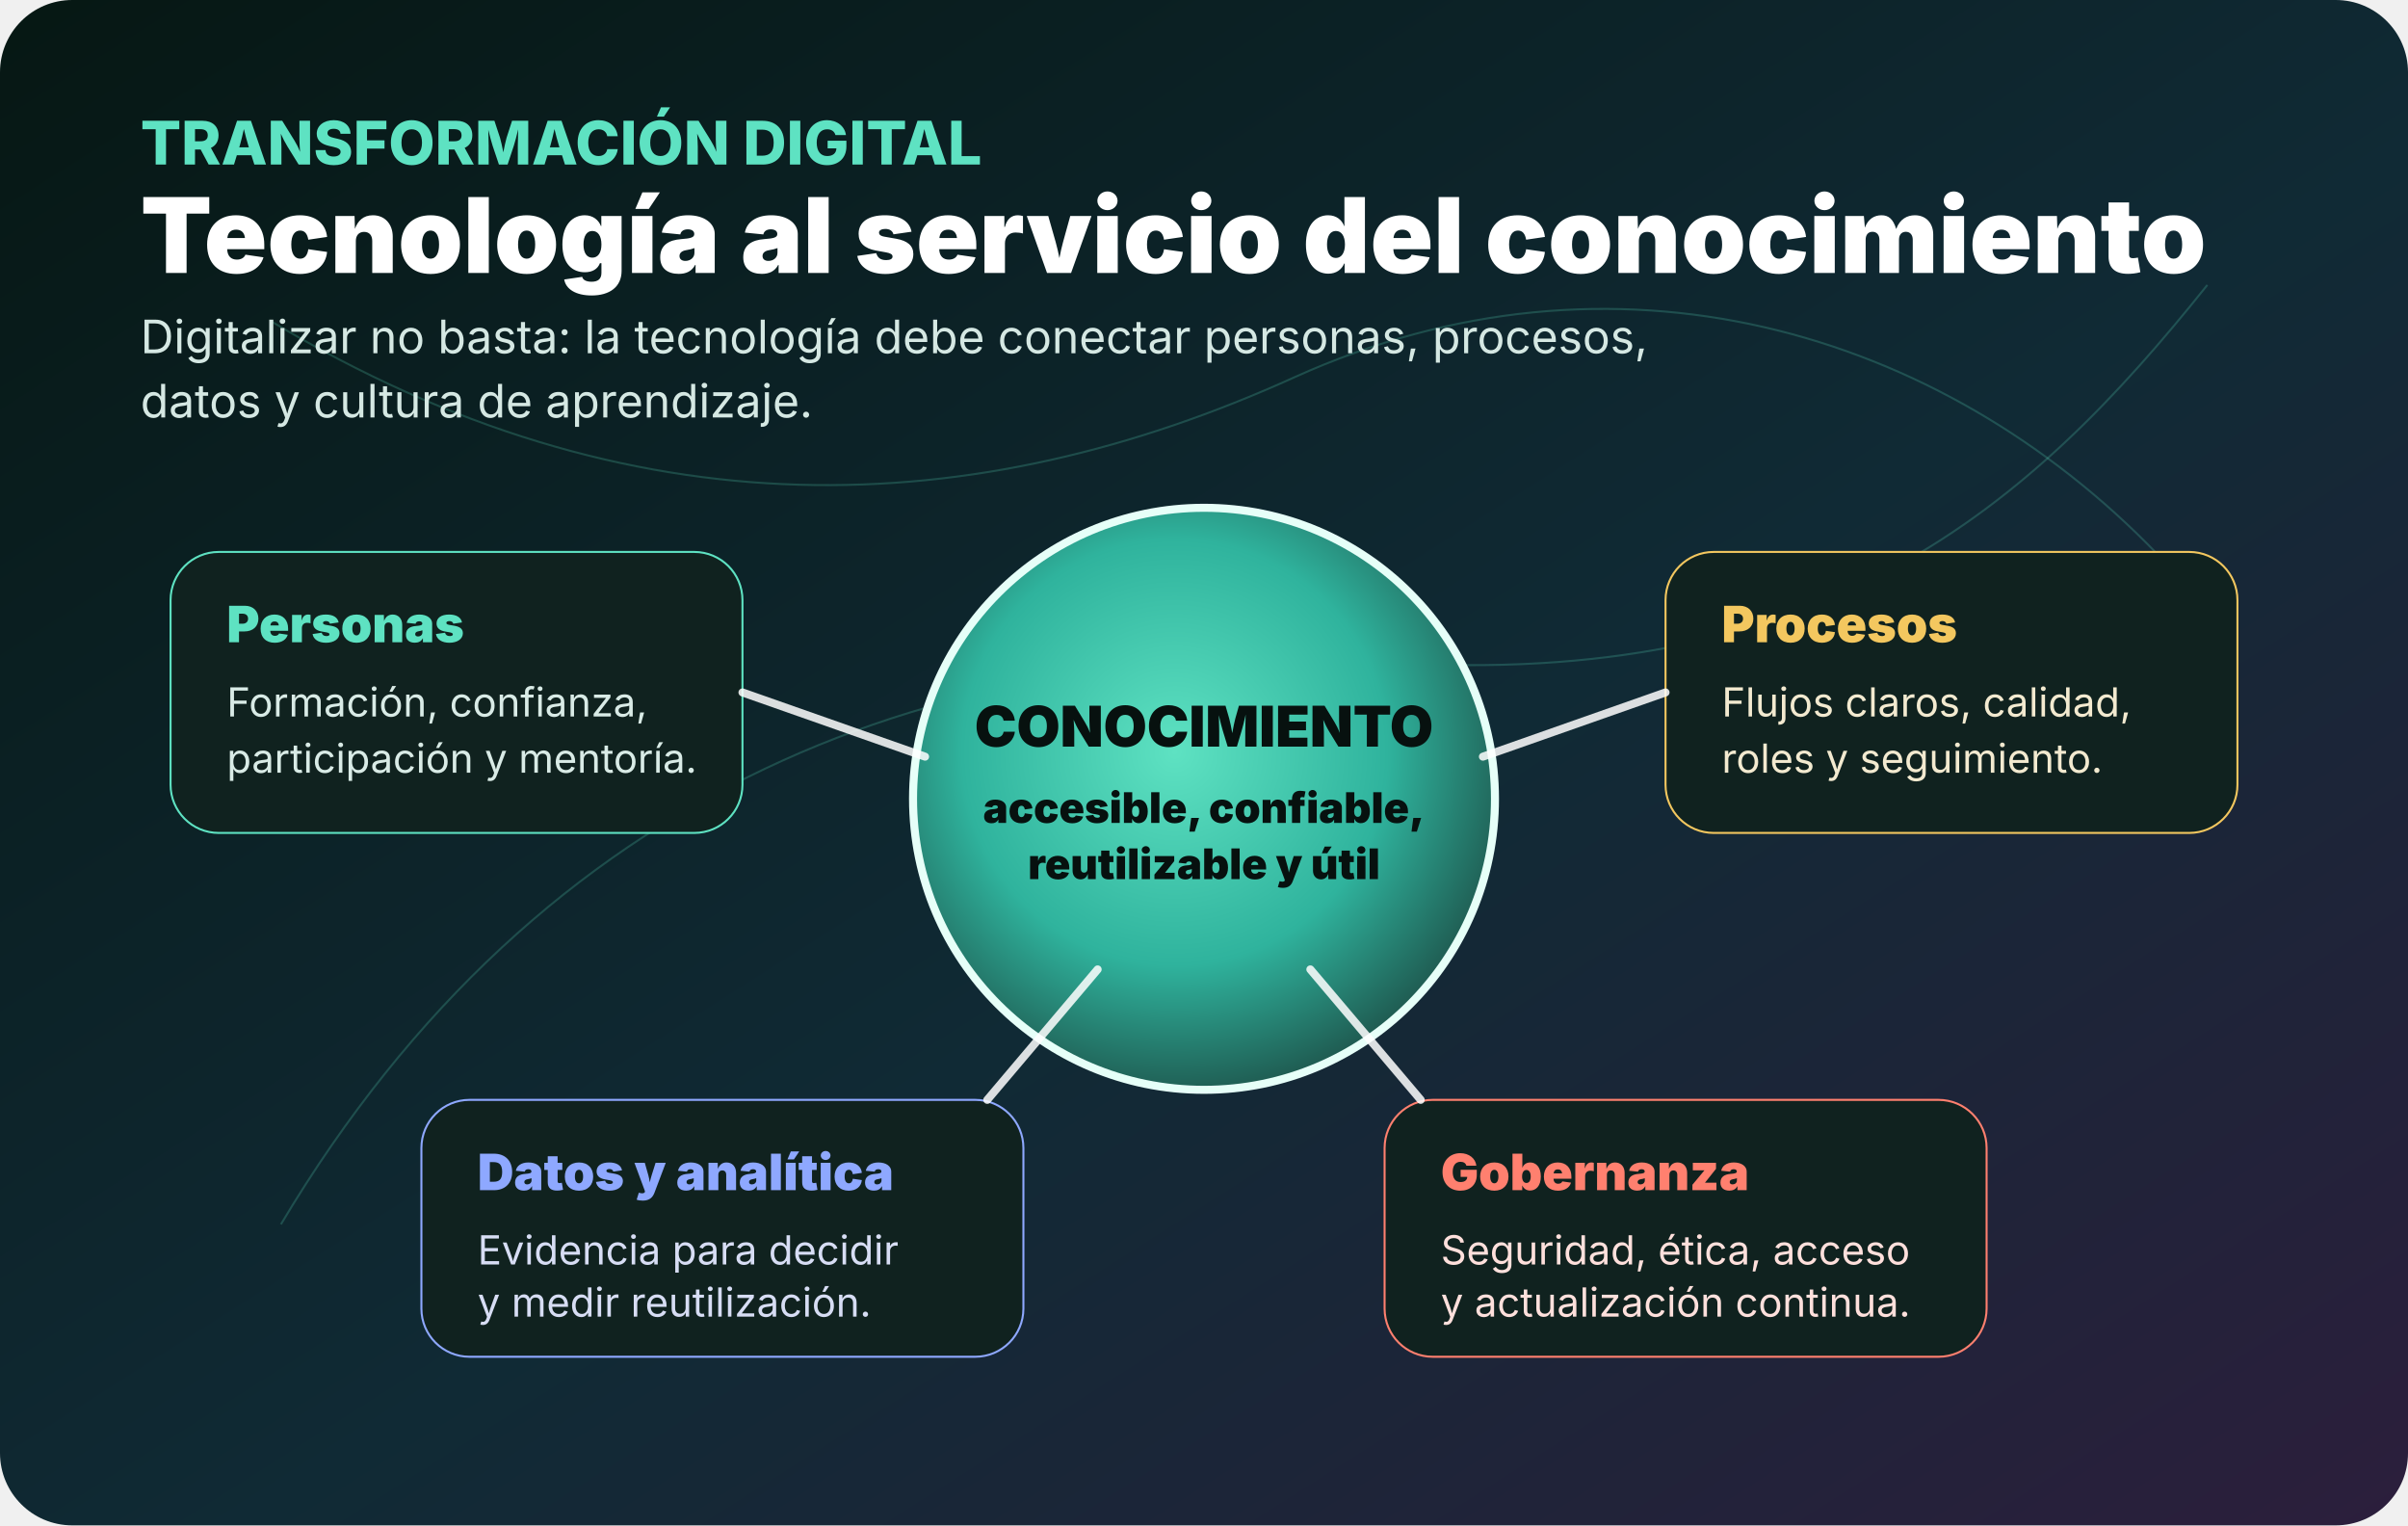
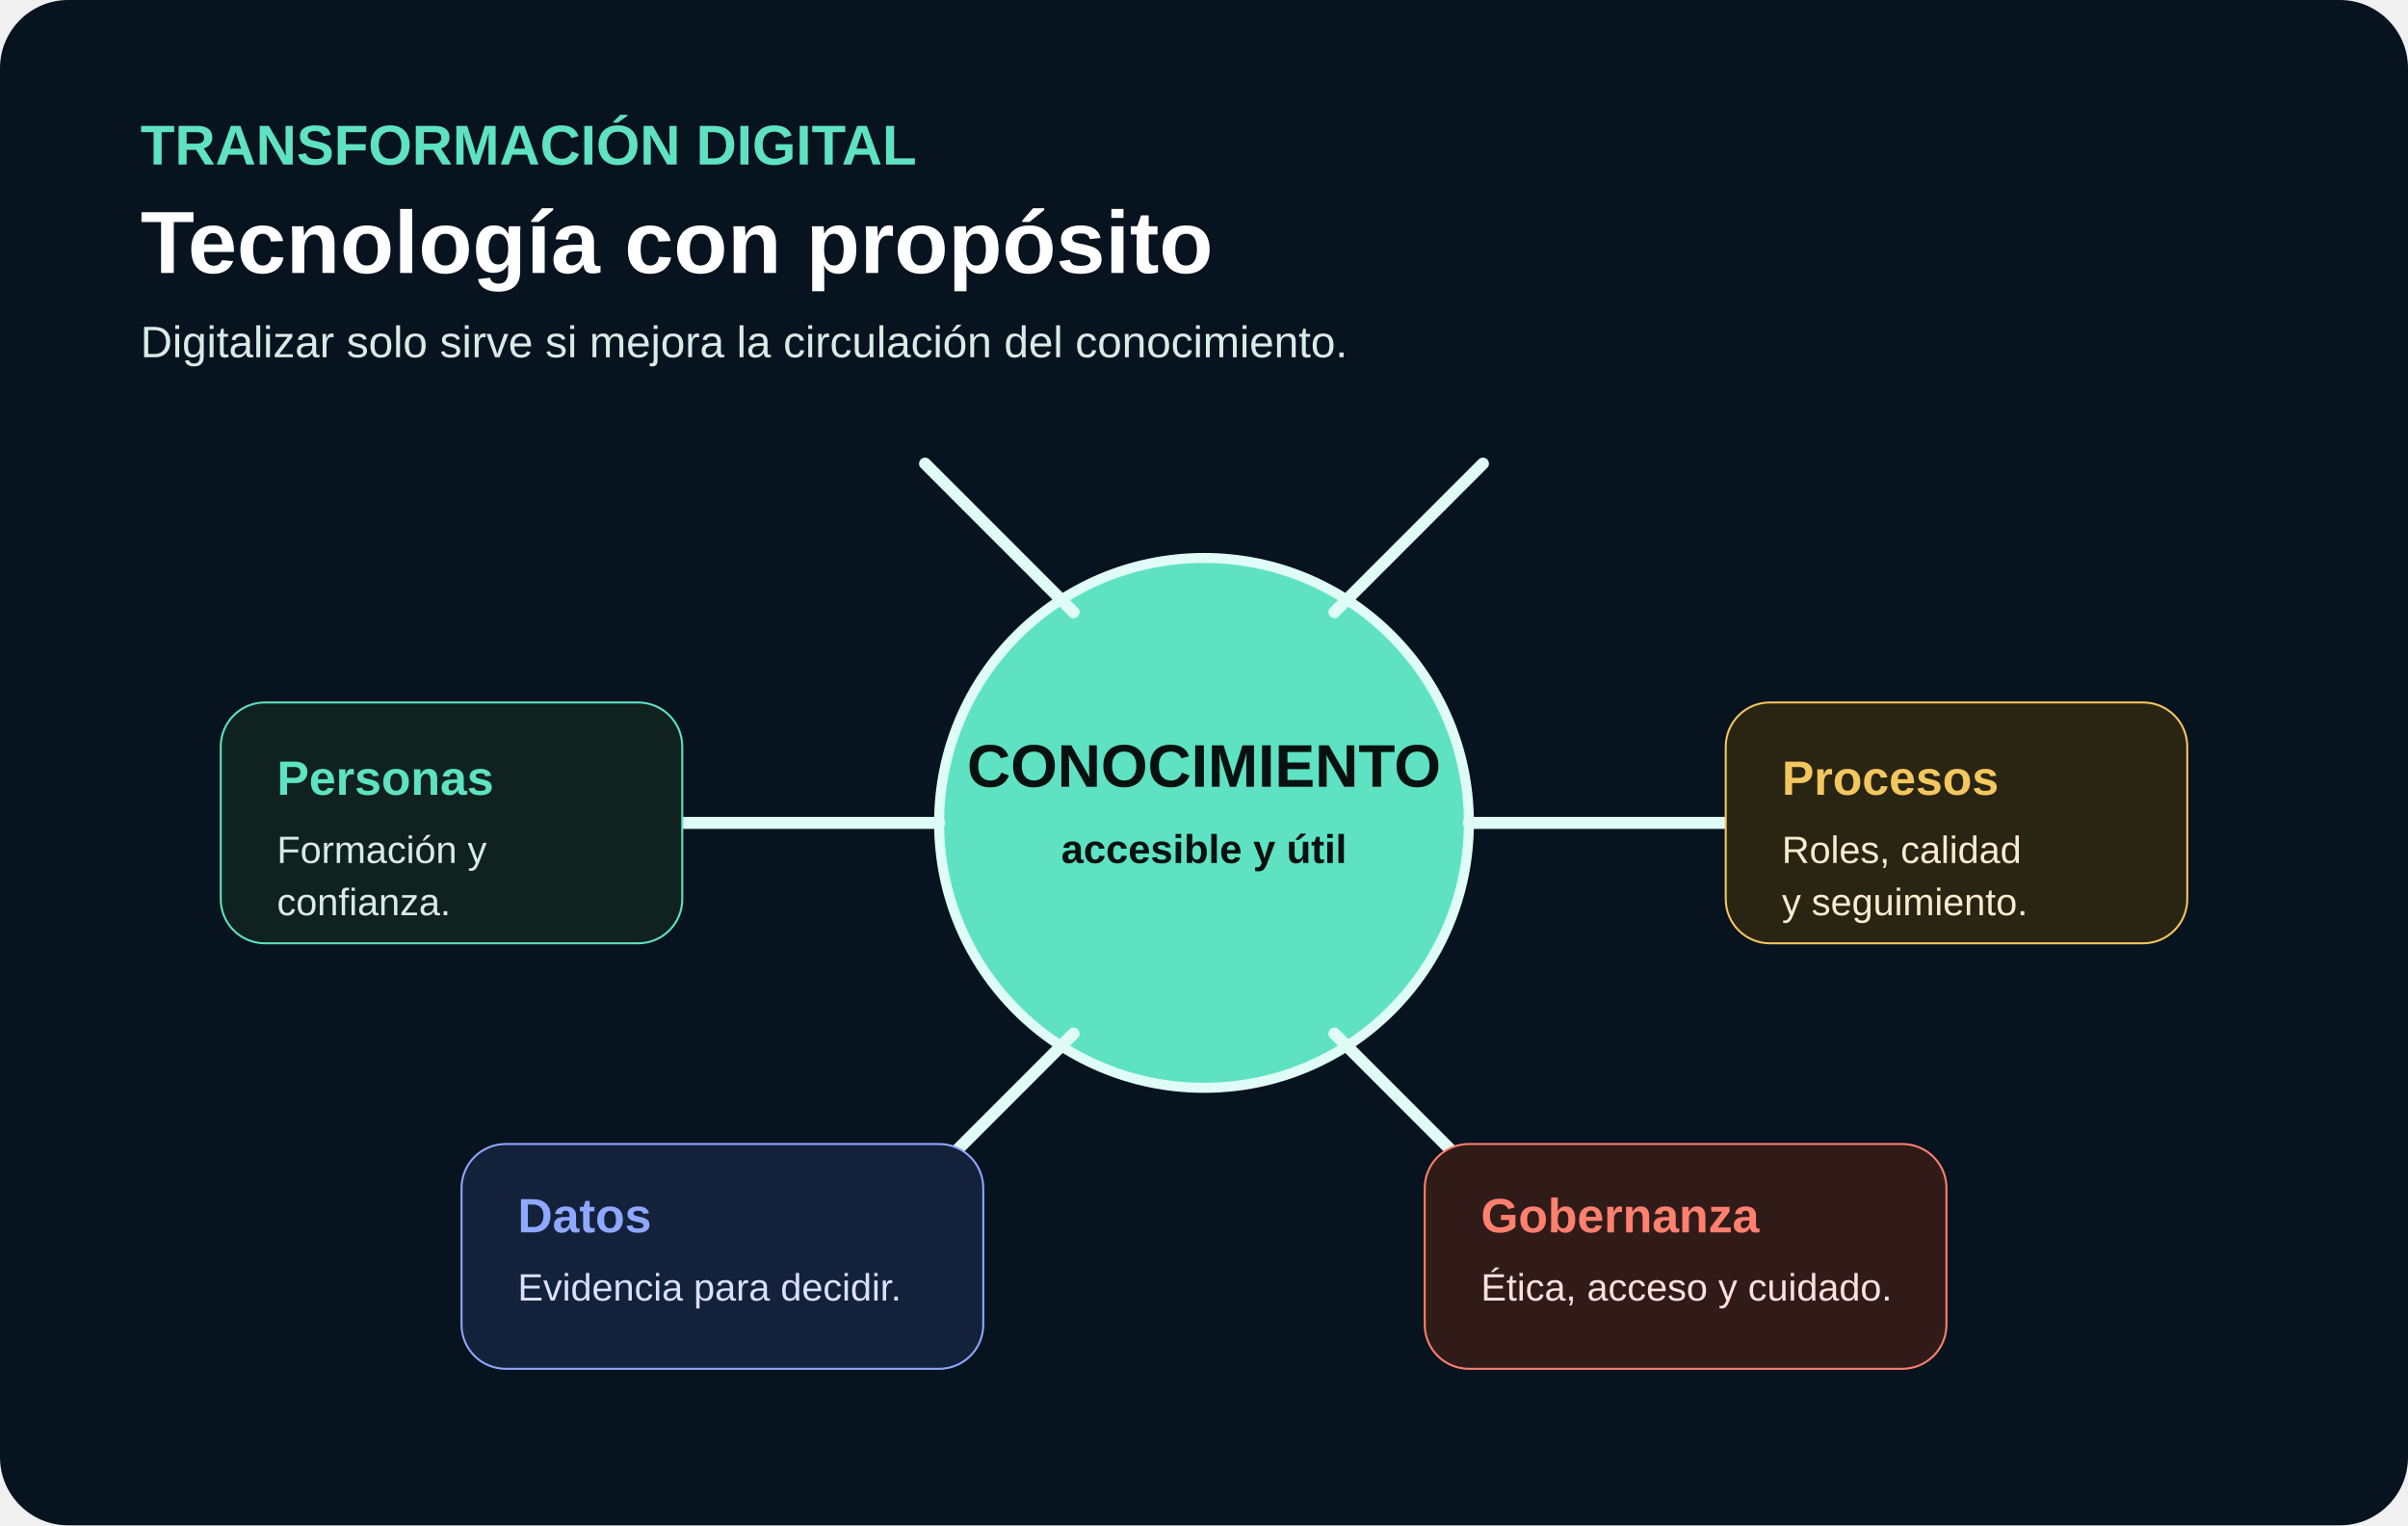
<svg xmlns="http://www.w3.org/2000/svg" viewBox="0 0 1200 760" role="img" aria-labelledby="title desc">
-   <defs>
-     <linearGradient id="bg" x1="0" y1="0" x2="1" y2="1">
-       <stop offset="0" stop-color="#061713" />
-       <stop offset=".55" stop-color="#102a35" />
-       <stop offset="1" stop-color="#2c1e3c" />
-     </linearGradient>
-     <radialGradient id="core" cx=".45" cy=".42" r=".7">
-       <stop offset="0" stop-color="#5ee2c2" />
-       <stop offset=".52" stop-color="#2fb39d" />
-       <stop offset="1" stop-color="#17302c" />
-     </radialGradient>
-   </defs>
-   <rect width="1200" height="760" rx="36" fill="url(#bg)" />
-   <g fill="none" stroke="#5ee2c2" stroke-opacity=".22">
-     <path d="M140 610C270 392 470 316 690 330s322-78 410-188" />
-     <path d="M135 160C315 268 486 260 645 188s322-24 430 88" />
-   </g>
-   <text x="70" y="82" fill="#5ee2c2" font-family="Inter,Segoe UI,sans-serif" font-size="30" font-weight="800">TRANSFORMACIÓN DIGITAL</text>
-   <text x="70" y="136" fill="#fff" font-family="Inter,Segoe UI,sans-serif" font-size="52" font-weight="900">Tecnología al servicio del conocimiento</text>
-   <text x="70" y="176" fill="#d5e8e3" font-family="Inter,Segoe UI,sans-serif" font-size="23">Digitalizar no basta: la tecnología debe conectar personas, procesos,</text>
-   <text x="70" y="208" fill="#d5e8e3" font-family="Inter,Segoe UI,sans-serif" font-size="23">datos y cultura de aprendizaje.</text>
-   <circle cx="600" cy="398" r="145" fill="url(#core)" stroke="#e6fff8" stroke-width="4" />
-   <text x="600" y="372" text-anchor="middle" fill="#07110f" font-family="Inter,Segoe UI,sans-serif" font-size="28" font-weight="950">CONOCIMIENTO</text>
-   <text x="600" y="410" text-anchor="middle" fill="#07110f" font-family="Inter,Segoe UI,sans-serif" font-size="21" font-weight="850">accesible, confiable,</text>
-   <text x="600" y="438" text-anchor="middle" fill="#07110f" font-family="Inter,Segoe UI,sans-serif" font-size="21" font-weight="850">reutilizable y útil</text>
-   <g font-family="Inter,Segoe UI,sans-serif">
-     <g transform="translate(85 275)">
-       <rect width="285" height="140" rx="24" fill="#10221f" stroke="#5ee2c2" />
-       <text x="28" y="45" fill="#5ee2c2" font-size="25" font-weight="900">Personas</text>
-       <text x="28" y="82" fill="#d9ebe6" font-size="20">Formación, confianza,</text>
-       <text x="28" y="110" fill="#d9ebe6" font-size="20">participación y mentoría.</text>
+   <rect width="1200" height="760" rx="34" fill="#07131f" />
+   <text x="70" y="82" fill="#5ee2c2" font-family="Arial,Segoe UI,sans-serif" font-size="28" font-weight="800">TRANSFORMACIÓN DIGITAL</text>
+   <text x="70" y="136" fill="#ffffff" font-family="Arial,Segoe UI,sans-serif" font-size="44" font-weight="900">Tecnología con propósito</text>
+   <text x="70" y="178" fill="#d9ebe6" font-family="Arial,Segoe UI,sans-serif" font-size="22">Digitalizar solo sirve si mejora la circulación del conocimiento.</text>
+   <g font-family="Arial,Segoe UI,sans-serif">
+     <circle cx="600" cy="410" r="132" fill="#5ee2c2" stroke="#dffcf7" stroke-width="5" />
+     <text x="600" y="392" fill="#07110f" text-anchor="middle" font-size="30" font-weight="900">CONOCIMIENTO</text>
+     <text x="600" y="430" fill="#07110f" text-anchor="middle" font-size="20" font-weight="800">accesible y útil</text>
+     <g stroke="#dffcf7" stroke-width="6" stroke-linecap="round">
+       <path d="M468 410H340M732 410h128M535 305l-74-74M665 305l74-74M535 515l-74 74M665 515l74 74" />
    </g>
-     <g transform="translate(830 275)">
-       <rect width="285" height="140" rx="24" fill="#10221f" stroke="#f3c75f" />
-       <text x="28" y="45" fill="#f3c75f" font-size="25" font-weight="900">Procesos</text>
-       <text x="28" y="82" fill="#f3ead0" font-size="20">Flujos claros, calidad,</text>
-       <text x="28" y="110" fill="#f3ead0" font-size="20">roles y seguimiento.</text>
+     <g transform="translate(110 350)">
+       <rect width="230" height="120" rx="22" fill="#10221f" stroke="#5ee2c2" />
+       <text x="28" y="46" fill="#5ee2c2" font-size="24" font-weight="900">Personas</text>
+       <text x="28" y="80" fill="#d9ebe6" font-size="19">Formación y</text>
+       <text x="28" y="106" fill="#d9ebe6" font-size="19">confianza.</text>
    </g>
-     <g transform="translate(210 548)">
-       <rect width="300" height="128" rx="24" fill="#10221f" stroke="#8ea8ff" />
-       <text x="28" y="45" fill="#8ea8ff" font-size="25" font-weight="900">Datos y analítica</text>
-       <text x="28" y="82" fill="#d7ddf4" font-size="20">Evidencia para decidir</text>
-       <text x="28" y="108" fill="#d7ddf4" font-size="20">y medir reutilización.</text>
+     <g transform="translate(860 350)">
+       <rect width="230" height="120" rx="22" fill="#2a2412" stroke="#f3c75f" />
+       <text x="28" y="46" fill="#f3c75f" font-size="24" font-weight="900">Procesos</text>
+       <text x="28" y="80" fill="#f8ecd0" font-size="19">Roles, calidad</text>
+       <text x="28" y="106" fill="#f8ecd0" font-size="19">y seguimiento.</text>
    </g>
-     <g transform="translate(690 548)">
-       <rect width="300" height="128" rx="24" fill="#10221f" stroke="#ff806f" />
-       <text x="28" y="45" fill="#ff806f" font-size="25" font-weight="900">Gobernanza</text>
-       <text x="28" y="82" fill="#ffe0dc" font-size="20">Seguridad, ética, acceso</text>
-       <text x="28" y="108" fill="#ffe0dc" font-size="20">y actualización continua.</text>
+     <g transform="translate(230 570)">
+       <rect width="260" height="112" rx="22" fill="#13213b" stroke="#8ea8ff" />
+       <text x="28" y="44" fill="#8ea8ff" font-size="24" font-weight="900">Datos</text>
+       <text x="28" y="78" fill="#d9e0ff" font-size="19">Evidencia para decidir.</text>
+     </g>
+     <g transform="translate(710 570)">
+       <rect width="260" height="112" rx="22" fill="#311b18" stroke="#ff806f" />
+       <text x="28" y="44" fill="#ff806f" font-size="24" font-weight="900">Gobernanza</text>
+       <text x="28" y="78" fill="#ffe0dc" font-size="19">Ética, acceso y cuidado.</text>
    </g>
  </g>
-   <g stroke="#fff" stroke-opacity=".85" stroke-width="4" stroke-linecap="round">
-     <path d="M370 345l91 32M830 345l-91 32M492 548l55-65M708 548l-55-65" />
-   </g>
</svg>
